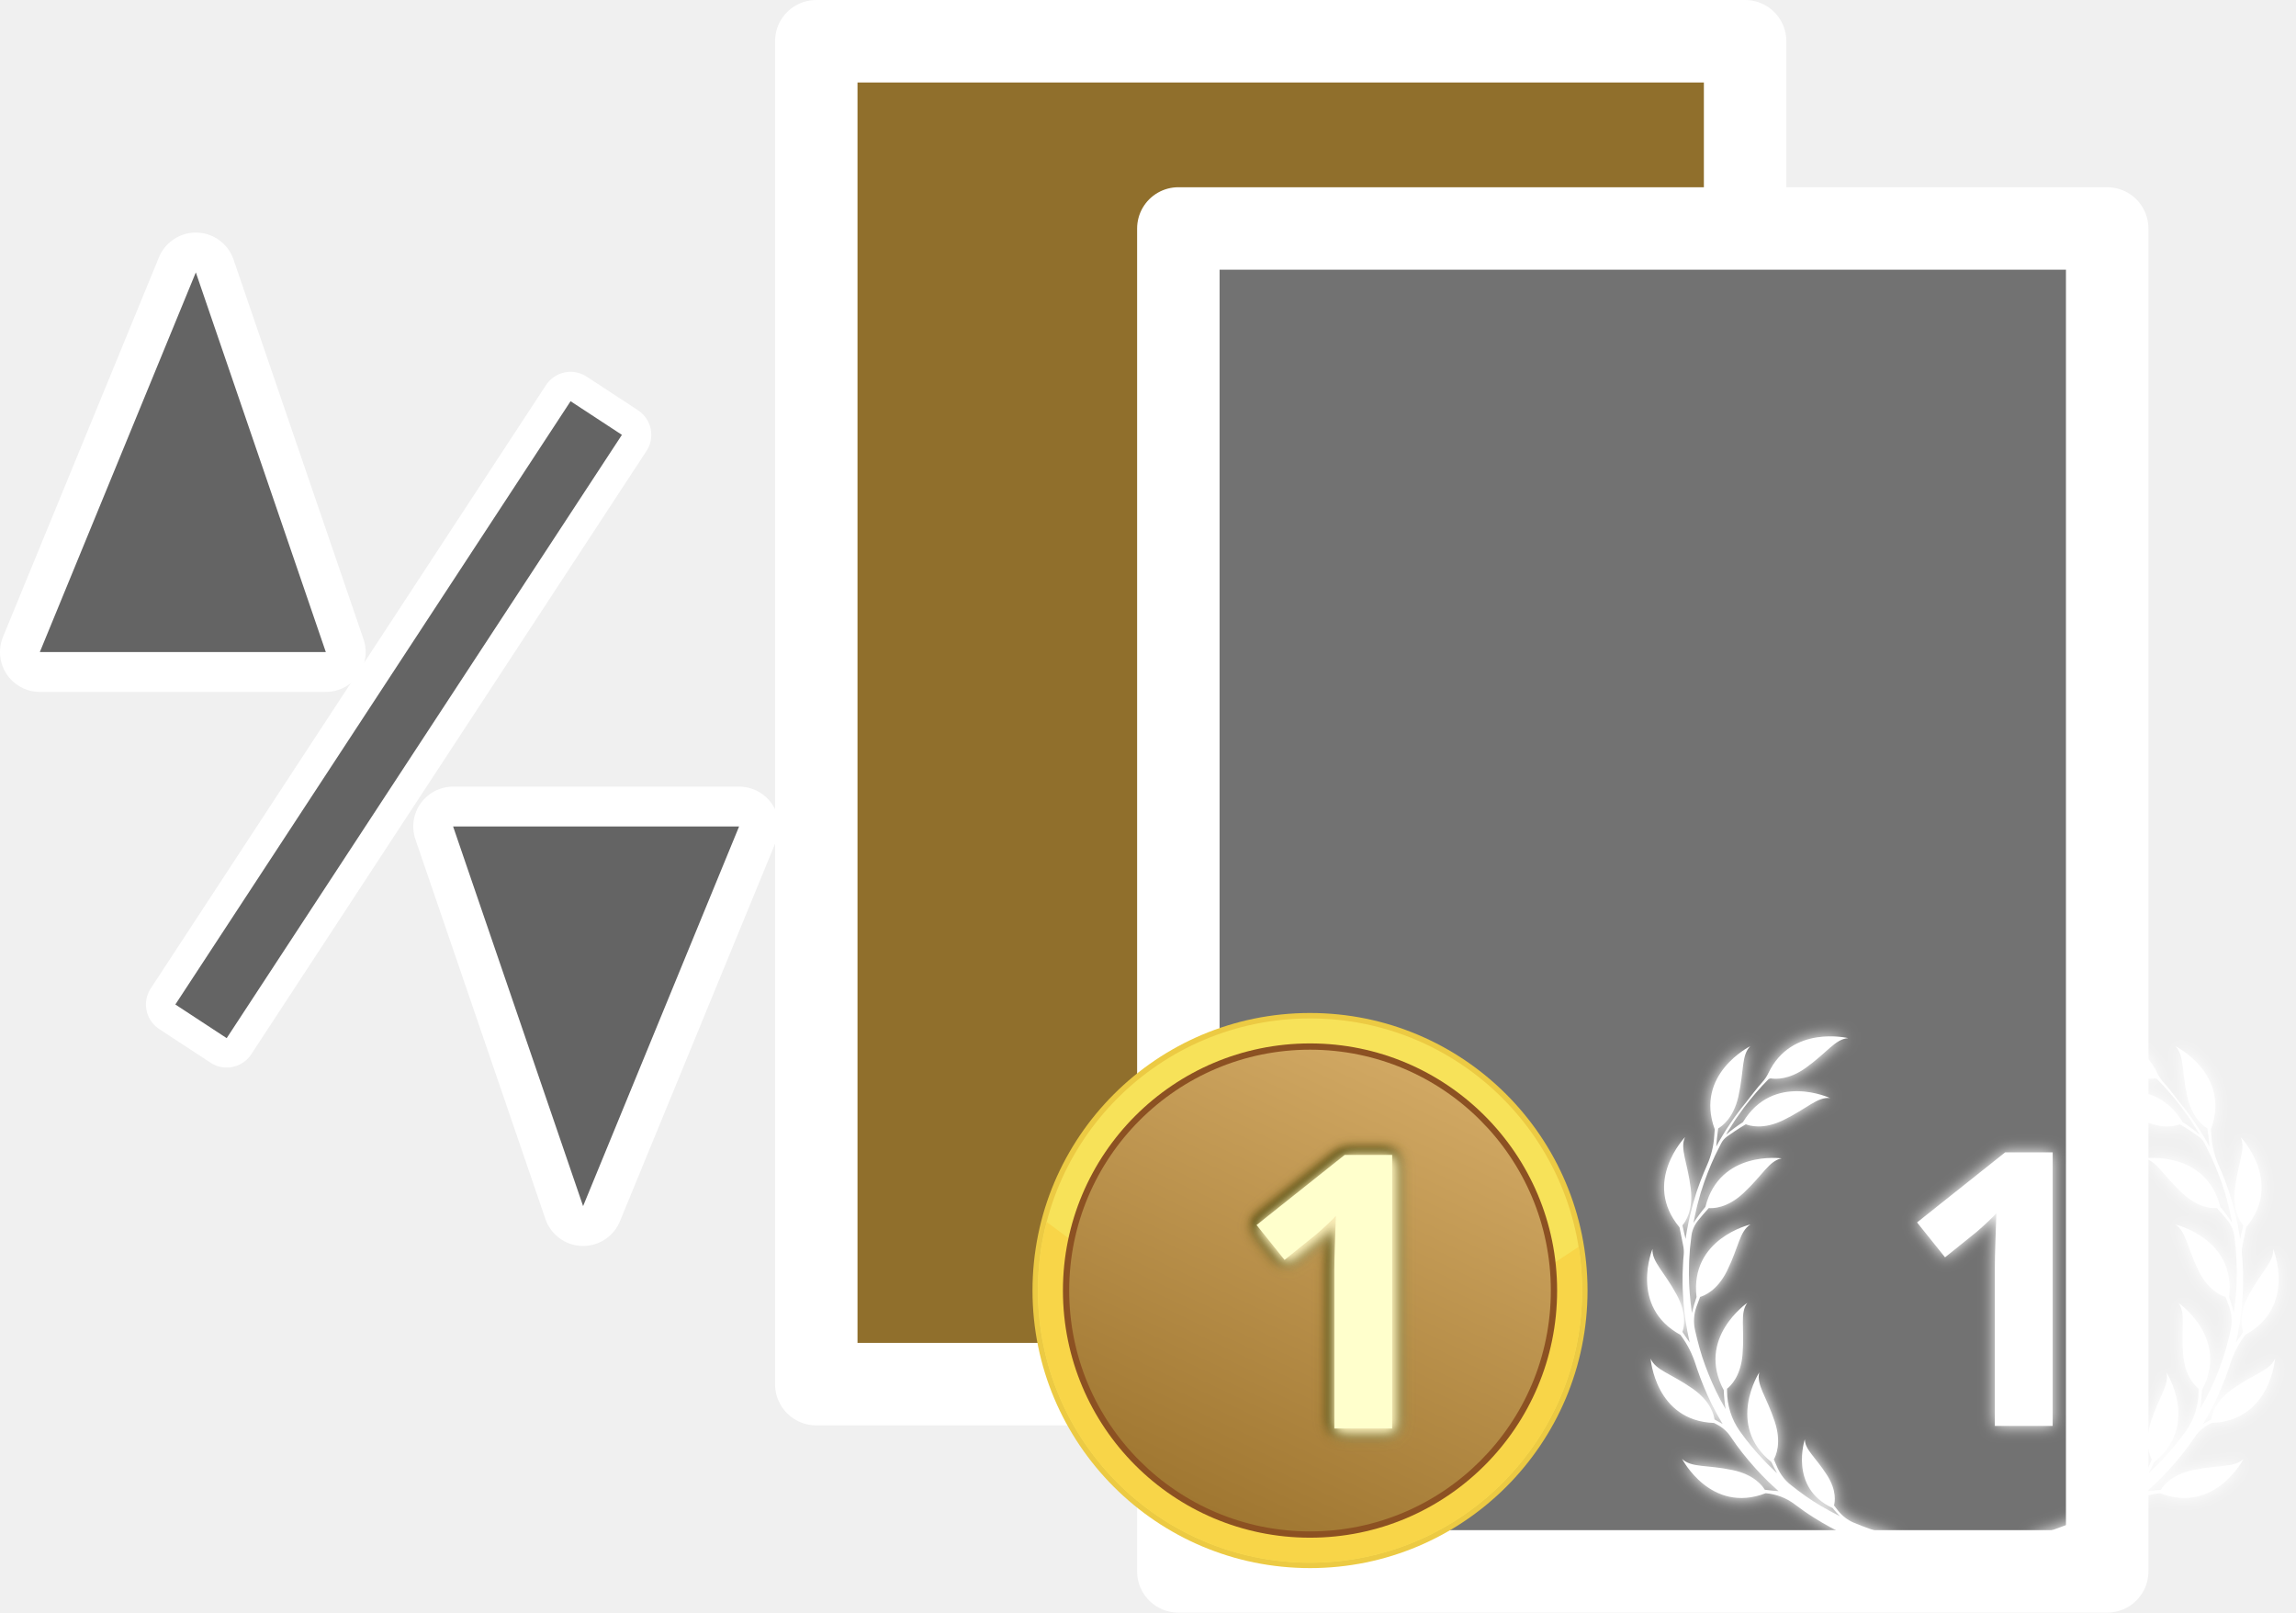
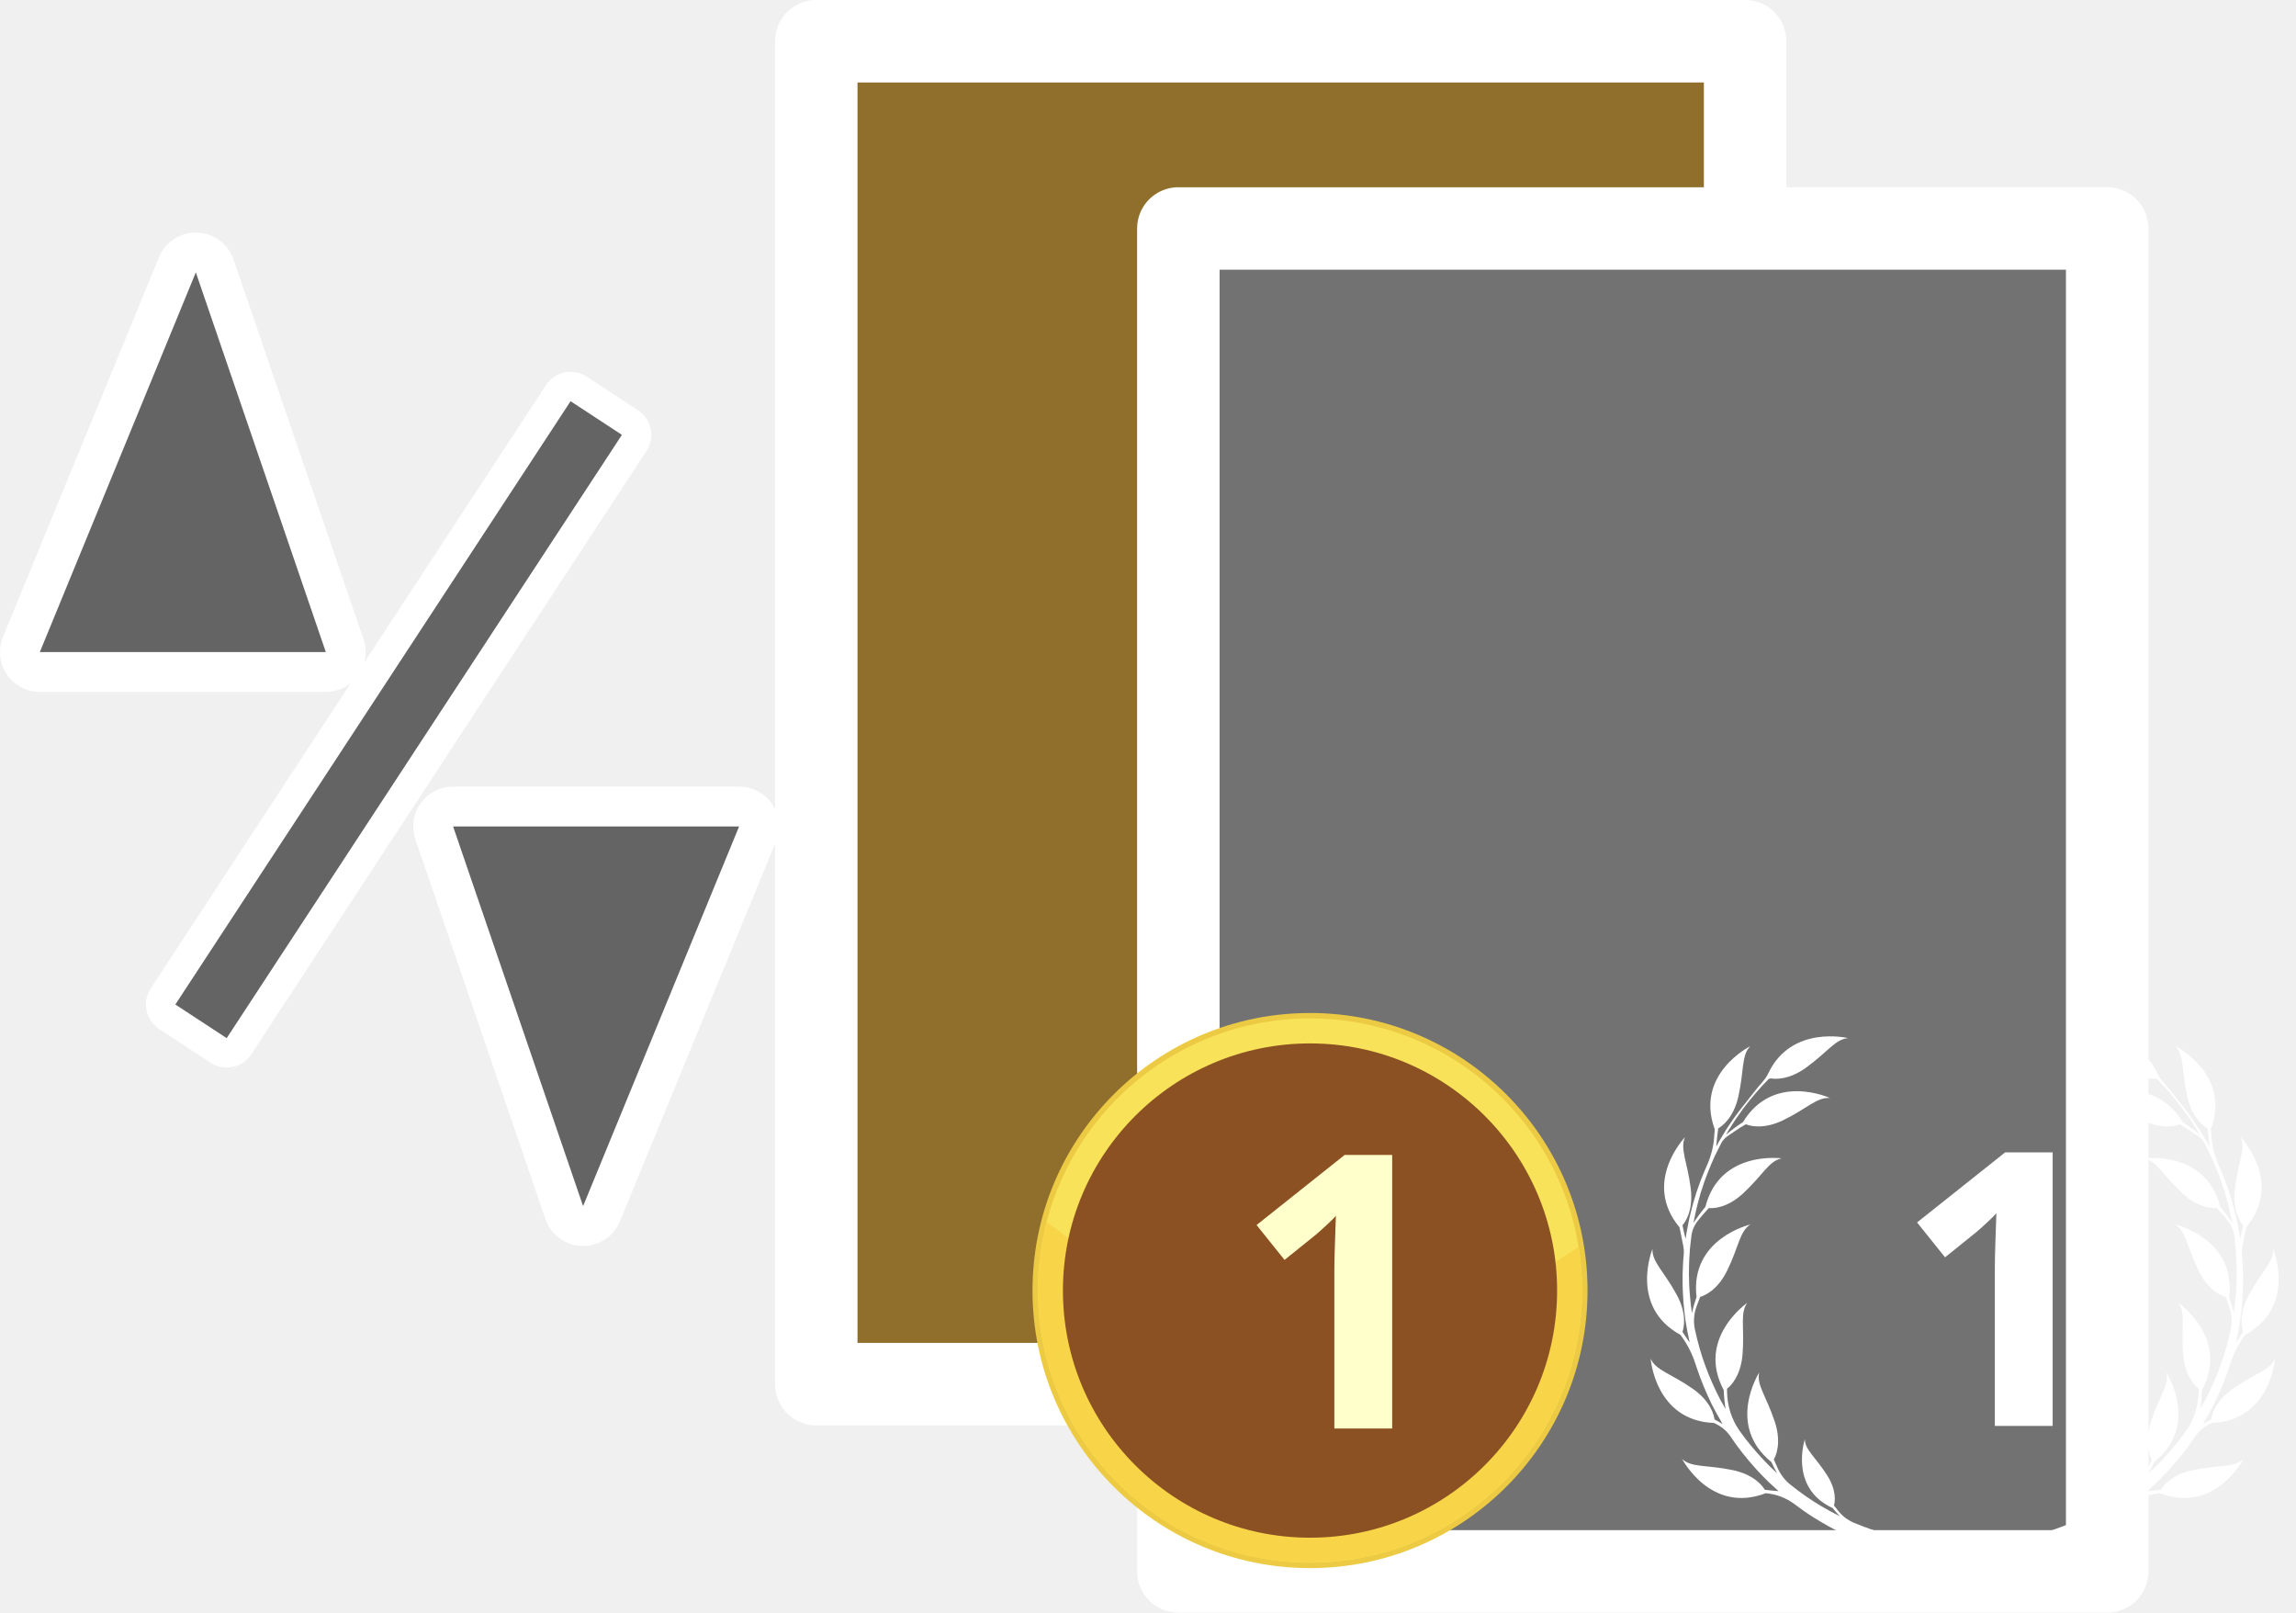
- <svg xmlns="http://www.w3.org/2000/svg" xmlns:xlink="http://www.w3.org/1999/xlink" width="193.287mm" height="135.733mm" viewBox="0 0 193.287 135.733" version="1.1" id="svg1">
-   <defs id="defs1">
-     <rect x="539.968" y="502.93" width="207.605" height="293.376" id="rect3" />
-     <rect x="174.466" y="734.902" width="463.943" height="104.29" id="rect2" />
-     <rect x="235.87" y="749.522" width="386.944" height="83.822" id="rect1" />
-     <linearGradient xlink:href="#linearGradient1" id="linearGradient2" x1="147.443" y1="491.292" x2="362.346" y2="36.929" gradientUnits="userSpaceOnUse" gradientTransform="matrix(0.09125905,0,0,0.09125905,91.74959,225.5805)" />
-     <linearGradient id="linearGradient1">
-       <stop style="stop-color:#9c732d;stop-opacity:1;" offset="0" id="stop1" />
-       <stop style="stop-color:#d3aa65;stop-opacity:1;" offset="1" id="stop2" />
-     </linearGradient>
-     <rect x="539.968" y="502.93" width="207.605" height="293.376" id="rect3-9" />
-     <filter style="color-interpolation-filters:sRGB" id="filter32" x="0" y="0" width="1" height="1">
-       <feComposite id="feComposite54" result="comp2" operator="over" in="fbSourceGraphic" in2="comp1" />
-     </filter>
-     <filter style="color-interpolation-filters:sRGB" id="filter70" x="-0.199" y="-0.141" width="1.397" height="1.283">
-       <feFlood result="flood" in="SourceGraphic" flood-opacity="1" flood-color="rgb(249,237,183)" id="feFlood69" />
-       <feGaussianBlur result="blur" in="SourceGraphic" stdDeviation="3" id="feGaussianBlur69" />
-       <feOffset result="offset" in="blur" dx="1" dy="1" id="feOffset69" />
-       <feComposite result="comp1" operator="in" in="flood" in2="offset" id="feComposite69" />
-       <feComposite result="fbSourceGraphic" operator="over" in="SourceGraphic" in2="comp1" id="feComposite70" />
-       <feColorMatrix result="fbSourceGraphicAlpha" in="fbSourceGraphic" values="0 0 0 -1 0 0 0 0 -1 0 0 0 0 -1 0 0 0 0 1 0" id="feColorMatrix70" />
-       <feFlood id="feFlood70" result="flood" in="fbSourceGraphic" flood-opacity="1" flood-color="rgb(249,237,183)" />
-       <feGaussianBlur id="feGaussianBlur70" result="blur" in="fbSourceGraphic" stdDeviation="3" />
-       <feOffset id="feOffset70" result="offset" in="blur" dx="1" dy="1" />
-       <feComposite id="feComposite71" result="comp1" operator="in" in="flood" in2="offset" />
-       <feComposite id="feComposite72" result="fbSourceGraphic" operator="over" in="fbSourceGraphic" in2="comp1" />
-       <feColorMatrix result="fbSourceGraphicAlpha" in="fbSourceGraphic" values="0 0 0 -1 0 0 0 0 -1 0 0 0 0 -1 0 0 0 0 1 0" id="feColorMatrix82" />
-       <feFlood id="feFlood82" result="flood" in="fbSourceGraphic" flood-opacity="1" flood-color="rgb(85,71,7)" />
-       <feGaussianBlur id="feGaussianBlur82" result="blur" in="fbSourceGraphic" stdDeviation="1" />
-       <feOffset id="feOffset82" result="offset" in="blur" dx="-1" dy="-1" />
-       <feComposite id="feComposite82" result="comp1" operator="in" in="flood" in2="offset" />
-       <feComposite id="feComposite83" result="fbSourceGraphic" operator="over" in="fbSourceGraphic" in2="comp1" />
-       <feColorMatrix result="fbSourceGraphicAlpha" in="fbSourceGraphic" values="0 0 0 -1 0 0 0 0 -1 0 0 0 0 -1 0 0 0 0 1 0" id="feColorMatrix83" />
-       <feFlood id="feFlood83" result="flood" in="fbSourceGraphic" flood-opacity="1" flood-color="rgb(85,71,7)" />
-       <feGaussianBlur id="feGaussianBlur83" result="blur" in="fbSourceGraphic" stdDeviation="1" />
-       <feOffset id="feOffset83" result="offset" in="blur" dx="-1" dy="-1" />
-       <feComposite id="feComposite84" result="comp1" operator="in" in="flood" in2="offset" />
-       <feComposite id="feComposite85" result="comp2" operator="over" in="fbSourceGraphic" in2="comp1" />
-     </filter>
-     <filter style="color-interpolation-filters:sRGB" id="filter88" x="-0.028" y="-0.034" width="1.055" height="1.068">
-       <feFlood result="flood" in="SourceGraphic" flood-opacity="1" flood-color="rgb(85,71,7)" id="feFlood87" />
-       <feGaussianBlur result="blur" in="SourceGraphic" stdDeviation="1" id="feGaussianBlur87" />
-       <feOffset result="offset" in="blur" dx="0" dy="0" id="feOffset87" />
-       <feComposite result="comp1" operator="in" in="offset" in2="flood" id="feComposite87" />
-       <feComposite result="comp2" operator="over" in="SourceGraphic" in2="comp1" id="feComposite88" />
-     </filter>
-     <filter style="color-interpolation-filters:sRGB" id="filter88-8" x="-0.028" y="-0.034" width="1.055" height="1.068">
-       <feFlood result="flood" in="SourceGraphic" flood-opacity="1" flood-color="rgb(85,71,7)" id="feFlood87-8" />
-       <feGaussianBlur result="blur" in="SourceGraphic" stdDeviation="1" id="feGaussianBlur87-1" />
-       <feOffset result="offset" in="blur" dx="0" dy="0" id="feOffset87-7" />
-       <feComposite result="comp1" operator="in" in="offset" in2="flood" id="feComposite87-2" />
-       <feComposite result="comp2" operator="over" in="SourceGraphic" in2="comp1" id="feComposite88-3" />
-     </filter>
-     <rect x="539.968" y="502.93" width="207.605" height="293.376" id="rect3-0" />
-     <rect x="539.968" y="502.93" width="207.605" height="293.376" id="rect3-9-4" />
-     <filter style="color-interpolation-filters:sRGB" id="filter70-8" x="-0.199" y="-0.141" width="1.397" height="1.283">
-       <feFlood result="flood" in="SourceGraphic" flood-opacity="1" flood-color="rgb(249,237,183)" id="feFlood69-0" />
-       <feGaussianBlur result="blur" in="SourceGraphic" stdDeviation="3" id="feGaussianBlur69-3" />
-       <feOffset result="offset" in="blur" dx="1" dy="1" id="feOffset69-9" />
-       <feComposite result="comp1" operator="in" in="flood" in2="offset" id="feComposite69-4" />
-       <feComposite result="fbSourceGraphic" operator="over" in="SourceGraphic" in2="comp1" id="feComposite70-5" />
-       <feColorMatrix result="fbSourceGraphicAlpha" in="fbSourceGraphic" values="0 0 0 -1 0 0 0 0 -1 0 0 0 0 -1 0 0 0 0 1 0" id="feColorMatrix70-1" />
-       <feFlood id="feFlood70-1" result="flood" in="fbSourceGraphic" flood-opacity="1" flood-color="rgb(249,237,183)" />
-       <feGaussianBlur id="feGaussianBlur70-0" result="blur" in="fbSourceGraphic" stdDeviation="3" />
-       <feOffset id="feOffset70-7" result="offset" in="blur" dx="1" dy="1" />
-       <feComposite id="feComposite71-0" result="comp1" operator="in" in="flood" in2="offset" />
-       <feComposite id="feComposite72-4" result="fbSourceGraphic" operator="over" in="fbSourceGraphic" in2="comp1" />
-       <feColorMatrix result="fbSourceGraphicAlpha" in="fbSourceGraphic" values="0 0 0 -1 0 0 0 0 -1 0 0 0 0 -1 0 0 0 0 1 0" id="feColorMatrix82-5" />
-       <feFlood id="feFlood82-1" result="flood" in="fbSourceGraphic" flood-opacity="1" flood-color="rgb(85,71,7)" />
-       <feGaussianBlur id="feGaussianBlur82-4" result="blur" in="fbSourceGraphic" stdDeviation="1" />
-       <feOffset id="feOffset82-2" result="offset" in="blur" dx="-1" dy="-1" />
-       <feComposite id="feComposite82-4" result="comp1" operator="in" in="flood" in2="offset" />
-       <feComposite id="feComposite83-0" result="fbSourceGraphic" operator="over" in="fbSourceGraphic" in2="comp1" />
-       <feColorMatrix result="fbSourceGraphicAlpha" in="fbSourceGraphic" values="0 0 0 -1 0 0 0 0 -1 0 0 0 0 -1 0 0 0 0 1 0" id="feColorMatrix83-6" />
-       <feFlood id="feFlood83-7" result="flood" in="fbSourceGraphic" flood-opacity="1" flood-color="rgb(85,71,7)" />
-       <feGaussianBlur id="feGaussianBlur83-1" result="blur" in="fbSourceGraphic" stdDeviation="1" />
-       <feOffset id="feOffset83-5" result="offset" in="blur" dx="-1" dy="-1" />
-       <feComposite id="feComposite84-9" result="comp1" operator="in" in="flood" in2="offset" />
-       <feComposite id="feComposite85-1" result="comp2" operator="over" in="fbSourceGraphic" in2="comp1" />
-     </filter>
-   </defs>
+ <svg xmlns="http://www.w3.org/2000/svg" width="193.287mm" height="135.733mm" viewBox="0 0 193.287 135.733" version="1.1" id="svg1">
  <g id="layer1" transform="translate(-4.829453,-140.3176)">
    <rect style="fill:#906f2c;fill-opacity:1;stroke:#ffffff;stroke-width:6.942;stroke-linecap:round;stroke-linejoin:round;stroke-dasharray:none;stroke-opacity:1;paint-order:normal" id="rect4-3-3" width="78.193" height="113.031" x="73.547" y="143.789" />
    <text xml:space="preserve" transform="scale(0.2645833)" id="text1" style="white-space:pre;shape-inside:url(#rect1);display:inline;fill:#028000;fill-opacity:1;stroke:none;stroke-width:30;stroke-linejoin:round" />
    <rect style="fill:#727272;fill-opacity:1;stroke:#ffffff;stroke-width:6.942;stroke-linecap:round;stroke-linejoin:round;stroke-dasharray:none;stroke-opacity:1;paint-order:normal" id="rect4-3" width="78.193" height="113.031" x="104.028" y="159.548" />
    <g id="g4" style="filter:url(#filter88-8)" transform="matrix(0.609428,0,0,0.609428,76.41731,154.0596)">
      <g id="g2" transform="matrix(0.1317788,0,0,0.1317788,-139.3383,91.40121)">
        <g id="group-R5">
          <path id="path7" d="m 18800.8,15570 c -145,-101.1 -168.4,-211.2 -172.1,-241.7 -23,-13.6 -44.4,-25.6 -64,-36.2 30.7,51.2 59.8,103.3 86.5,156.5 44.4,90.8 82.9,184.2 115.2,279.7 3.6,10.5 7.1,21 10.5,31.5 25.1,78.6 61.5,153.2 110.1,219.8 3.3,4.4 6.5,8.9 9.6,13.3 l -0.1,-0.1 c 406.1,222.3 219.8,675.5 219.8,675.5 6.1,-100.1 -90.5,-176.4 -189.8,-358.9 -84.4,-155.3 -56.1,-264.2 -45.8,-293.2 -20.8,-32 -40.2,-60.1 -57,-83.4 6.7,29.2 12.8,58.5 18.5,87.8 19.3,98.8 30,199.1 34.9,299.4 l 1.6,37.7 c 0.7,12.5 1.1,25 0.9,37.6 l -0.1,75.3 c -0.6,25.1 -2.2,50.1 -3.2,75.2 -0.7,12.5 -0.9,25.1 -2,37.6 l -3.5,37.4 v 0 c -2.2,24.8 -0.9,49.9 4.1,74.3 l 29,143.2 v -0.1 c 296,355.9 -43.7,709 -43.7,709 42.4,-90.8 -19.3,-197.3 -44.7,-403.5 -21.5,-175.5 44.8,-266.3 65.1,-289.5 -8.4,-41.6 -17,-77.9 -24.7,-107.5 l -3.3,23.3 c -2.9,24.9 -8.7,49.3 -13.2,74 l -7.1,36.8 c -2.3,12.3 -4.7,24.6 -7.9,36.7 -12.1,48.6 -23.1,97.4 -38.6,145.1 l -10.9,35.9 -5.4,17.9 -6.3,17.7 -25.2,70.6 c -16,41 -32.7,81.8 -50.6,122 -32,72.2 -52,149.4 -56.4,228.2 -1.1,18.3 -2.5,36.3 -4.3,53.9 l 0.1,-0.1 c 159.3,434.6 -279.3,653.2 -279.3,653.2 70.5,-71.3 48.1,-192.4 93.4,-395.1 38.7,-172.5 131.7,-235.8 158.5,-250.9 8.5,-59 13.1,-108.4 15.5,-143 -0.7,1.2 -1.3,2.5 -2,3.7 l -17.7,33 c -5.9,10.9 -12.8,21.4 -19.1,32.1 l -38.7,64 -41.7,62 c -7.1,10.3 -13.8,20.8 -21.1,30.9 l -22.3,29.9 c -23,32 -47.3,62.9 -72.5,93.2 l 0.1,-0.1 c -35.1,44.5 -83.1,108.6 -124.8,155 -19.6,21.7 -36.8,45.6 -49.3,72.1 -182.5,384.6 -628.1,276.5 -628.1,276.5 100.1,-6.4 163.8,-111.8 332.5,-232.9 133.4,-95.8 239.1,-90.1 277.6,-83.5 4.6,-1.5 10.2,-3.3 14.9,-4.8 l 51,-53.4 c 66.6,-73.3 130.4,-149.2 186.2,-231 l 21.4,-30.2 c 6.9,-10.3 13.4,-20.8 20.1,-31.2 l 39.7,-62.6 16.8,-29.4 c -44.3,37.6 -88.9,70.4 -133.1,98.8 l 0.2,-0.1 c -240.3,395.7 -684.7,189.3 -684.7,189.3 99.7,10.6 180.3,-82.5 367,-173.5 159,-77.4 266.5,-44.2 295,-32.6 63.6,-37.3 116.5,-73.8 147.1,-95.8 19.3,-13.9 35.6,-31.8 46.4,-53 0,-0.1 0.1,-0.2 0.1,-0.3 l 16.7,-33.1 c 46.1,-87.3 83.2,-179 116.6,-271.7 l 23.1,-70.1 5.8,-17.6 4.8,-17.8 9.8,-35.6 c 14.1,-47.2 23.7,-95.6 34.3,-143.6 2.9,-11.9 4.9,-24.1 6.9,-36.2 l 0.1,-0.7 c -30,46.1 -61.5,88.2 -93.7,126.3 l 0.1,-0.1 c -114,448.7 -599.4,381.3 -599.4,381.3 98.5,-19 148.4,-131.6 300.3,-273.2 129.3,-120.6 241.8,-120.3 272.5,-117.5 34.8,-37.9 63.3,-71.8 84.4,-98 29.2,-36.4 48.5,-80.2 52.8,-126.6 0,-0.3 0,-0.5 0,-0.8 l 8.4,-73.2 2.1,-18.3 1.2,-18.4 2.4,-36.8 2.4,-36.7 c 0.9,-12.3 0.7,-24.5 1.1,-36.8 0.4,-24.6 1.3,-49.1 1.2,-73.6 l -1.8,-73.6 c -0.1,-12.2 -0.8,-24.5 -1.7,-36.7 l -2.6,-36.7 c -4,-52.9 -9.6,-105.8 -17.3,-158.3 -10.5,44.1 -22.7,86.1 -36.5,125.6 l 0.1,-0.1 c 53.6,459.8 -423.8,570.1 -423.8,570.1 85.2,-52.9 91.6,-175.9 182.9,-362.4 77.8,-158.8 183,-198.7 212.6,-207.1 11.4,-28.6 21.2,-55 29.4,-78.4 20.2,-57.5 24.5,-119.6 11.4,-179 -0.1,-0.3 -0.2,-0.7 -0.3,-0.9 -20.9,-95.6 -46.7,-190.1 -80.7,-281.7 -33.8,-91.7 -73.2,-181.1 -118.3,-267.6 -13.4,-25 -27.4,-49.7 -41.8,-74.3 8.3,51.9 13,101.8 14.8,149.7 v -0.2 c 218.4,408.2 -185.4,685.8 -185.4,685.8 59.9,-80.5 20.8,-197.2 37.4,-404.3 14.2,-176.2 97.5,-251.9 122,-270.5 0,-6.8 0,-13.4 -0.1,-19.9 -0.6,-112.1 -34.9,-221.8 -99.9,-313.1 -0.3,-0.5 -0.6,-0.9 -0.9,-1.4 -56.2,-79.6 -119.3,-153.9 -185.8,-224.7 -17,-17.3 -33,-35.6 -50.8,-52.1 l -52.6,-50.5 c -0.8,0.7 -0.6,0.5 -1.4,1.2 16,28.4 30.4,56.7 43.4,84.5 v -0.1 c 359.5,291.6 94.9,704 94.9,704 23.9,-97.4 -57.4,-189.8 -122.2,-387.2 -55.2,-167.9 -7.8,-269.9 7.5,-296.6 -10.6,-25.4 -20.8,-48.7 -30.4,-69.4 -23.3,-50.8 -57.6,-96 -101.7,-130.4 -0.2,-0.2 -0.5,-0.4 -0.7,-0.5 -75.8,-60.5 -154.8,-117 -238.3,-166 -48.6,-28.7 -98.2,-55.6 -148.7,-80.7 21.1,21.6 40.6,43.5 58.5,65.3 l -0.1,-0.1 c 344.4,158.9 217.6,539.8 217.6,539.8 -0.6,-82.1 -83.8,-139.1 -175.2,-282.7 -77.8,-122.1 -60.8,-212.7 -54,-237 -11.2,-14.9 -21.9,-28.7 -31.9,-41.2 -32.9,-41.2 -75.3,-74.1 -123.8,-94.6 -0.3,-0.1 -0.5,-0.3 -0.7,-0.3 -89.2,-37.4 -180.6,-68.9 -273.5,-94.7 l -1.1,-0.3 h -0.2 c -25.2,-7.2 -43.8,-29.6 -44.4,-55.8 -1,-44.8 40.4,-73.3 79.1,-61.5 97.6,29.8 193.3,65.6 286.2,107.3 92.8,42.2 182.2,91.4 268.3,145.4 51.9,32.4 102.1,67.5 150.7,104.5 66,50.3 145.3,80.2 228.1,87.3 h -0.2 c 432.2,-165.9 657.4,269.3 657.4,269.3 -72.4,-69.4 -193.1,-45.1 -396.5,-87.5 -173,-36 -237.8,-128 -253.2,-154.6 -41.6,-5.4 -78.4,-8.8 -108.7,-11.1 27.5,24.2 54.1,49.4 80.9,74.3 l 53.5,54.1 c 18.1,17.7 34.4,37.2 51.6,55.7 67.4,75.6 131.1,154.7 187.3,238.8 1.1,1.7 2.3,3.4 3.4,5.1 27.6,41.2 65.3,74.5 109.5,97 7.2,3.6 14.3,7.4 21.4,11.1 l -0.1,-0.1 c 462.6,17.3 498.5,506 498.5,506 -39.2,-92.2 -159.8,-117.3 -330.1,-236.2" style="fill:#ffffff;fill-opacity:1;fill-rule:nonzero;stroke:none" transform="matrix(0.1333333,0,0,-0.1333333,0,2666.667)" />
          <path id="path8" d="m 14551.8,15570 c 145,-101.1 168.4,-211.2 172.1,-241.7 23,-13.6 44.4,-25.6 64,-36.2 -30.7,51.2 -59.7,103.3 -86.5,156.5 -44.4,90.8 -82.8,184.2 -115.2,279.7 -3.6,10.5 -7.1,21 -10.4,31.5 -25.2,78.6 -61.6,153.2 -110.2,219.8 -3.2,4.4 -6.4,8.9 -9.6,13.3 l 0.1,-0.1 c -406.1,222.3 -219.7,675.5 -219.7,675.5 -6.2,-100.1 90.4,-176.4 189.7,-358.9 84.4,-155.3 56.1,-264.2 45.8,-293.2 20.8,-32 40.2,-60.1 57,-83.4 -6.6,29.2 -12.8,58.5 -18.5,87.8 -19.3,98.8 -30,199.1 -34.9,299.4 l -1.6,37.7 c -0.7,12.5 -1.1,25 -0.9,37.6 l 0.1,75.3 c 0.6,25.1 2.2,50.1 3.2,75.2 0.7,12.5 0.9,25.1 2,37.6 l 3.5,37.4 v 0 c 2.3,24.8 0.9,49.9 -4.1,74.3 l -29,143.2 v -0.1 c -296,355.9 43.7,709 43.7,709 -42.4,-90.8 19.4,-197.3 44.7,-403.5 21.5,-175.5 -44.8,-266.3 -65.1,-289.5 8.4,-41.6 17.1,-77.9 24.7,-107.5 l 3.3,23.3 c 2.9,24.9 8.7,49.3 13.2,74 l 7.1,36.8 c 2.3,12.3 4.7,24.6 7.9,36.7 12.1,48.6 23.2,97.4 38.7,145.1 l 10.8,35.9 5.4,17.9 6.3,17.7 25.3,70.6 c 15.9,41 32.6,81.8 50.5,122 32.1,72.2 52,149.4 56.5,228.2 1,18.3 2.4,36.3 4.2,53.9 l -0.1,-0.1 c -159.3,434.6 279.3,653.2 279.3,653.2 -70.5,-71.3 -48.1,-192.4 -93.4,-395.1 -38.7,-172.5 -131.6,-235.8 -158.5,-250.9 -8.5,-59 -13.1,-108.4 -15.5,-143 0.7,1.2 1.3,2.5 2,3.7 l 17.8,33 c 5.8,10.9 12.7,21.4 19,32.1 l 38.7,64 41.8,62 c 7,10.3 13.8,20.8 21,30.9 l 22.3,29.9 c 23.1,32 47.3,62.9 72.5,93.2 l -0.1,-0.1 c 35.1,44.5 83.1,108.6 124.8,155 19.6,21.7 36.8,45.6 49.3,72.1 182.5,384.6 628.1,276.5 628.1,276.5 -100,-6.4 -163.8,-111.8 -332.5,-232.9 -133.4,-95.8 -239.1,-90.1 -277.6,-83.5 -4.6,-1.5 -10.2,-3.3 -14.8,-4.8 l -51.1,-53.4 c -66.5,-73.3 -130.4,-149.2 -186.1,-231 l -21.5,-30.2 c -6.9,-10.3 -13.4,-20.8 -20.1,-31.2 l -39.7,-62.6 -16.8,-29.4 c 44.3,37.6 88.9,70.4 133.1,98.8 l -0.2,-0.1 c 240.3,395.7 684.8,189.3 684.8,189.3 -99.8,10.6 -180.4,-82.5 -367.1,-173.5 -158.9,-77.4 -266.4,-44.2 -295,-32.6 -63.6,-37.3 -116.5,-73.8 -147.1,-95.8 -19.3,-13.9 -35.6,-31.8 -46.3,-53 -0.1,-0.1 -0.2,-0.2 -0.2,-0.3 l -16.7,-33.1 c -46.1,-87.3 -83.2,-179 -116.6,-271.7 l -23.1,-70.1 -5.8,-17.6 -4.8,-17.8 -9.8,-35.6 c -14,-47.2 -23.6,-95.6 -34.3,-143.6 -2.9,-11.9 -4.9,-24.1 -6.9,-36.2 l -0.1,-0.7 c 30,46.1 61.5,88.2 93.7,126.3 l -0.1,-0.1 c 114,448.7 599.4,381.3 599.4,381.3 -98.5,-19 -148.3,-131.6 -300.3,-273.2 -129.3,-120.6 -241.8,-120.3 -272.5,-117.5 -34.8,-37.9 -63.3,-71.8 -84.4,-98 -29.2,-36.4 -48.5,-80.2 -52.7,-126.6 -0.1,-0.3 -0.1,-0.5 -0.1,-0.8 l -8.4,-73.2 -2.1,-18.3 -1.2,-18.4 -2.4,-36.8 -2.4,-36.7 c -0.8,-12.3 -0.7,-24.5 -1.1,-36.8 -0.3,-24.6 -1.3,-49.1 -1.2,-73.6 l 1.8,-73.6 c 0.1,-12.2 0.8,-24.5 1.8,-36.7 l 2.5,-36.7 c 4,-52.9 9.6,-105.8 17.3,-158.3 10.5,44.1 22.7,86.1 36.5,125.6 l -0.1,-0.1 c -53.6,459.8 423.8,570.1 423.8,570.1 -85.2,-52.9 -91.5,-175.9 -182.9,-362.4 -77.8,-158.8 -183,-198.7 -212.6,-207.1 -11.4,-28.6 -21.2,-55 -29.4,-78.4 -20.2,-57.5 -24.5,-119.6 -11.3,-179 0,-0.3 0.1,-0.7 0.2,-0.9 21,-95.6 46.7,-190.1 80.7,-281.7 33.8,-91.7 73.3,-181.1 118.3,-267.6 13.5,-25 27.5,-49.7 41.8,-74.3 -8.3,51.9 -12.9,101.8 -14.8,149.7 v -0.2 c -218.4,408.2 185.4,685.8 185.4,685.8 -59.9,-80.5 -20.7,-197.2 -37.4,-404.3 -14.2,-176.2 -97.4,-251.9 -121.9,-270.5 -0.1,-6.8 -0.1,-13.4 0,-19.9 0.7,-112.1 35,-221.8 99.9,-313.1 0.3,-0.5 0.6,-0.9 1,-1.4 56.1,-79.6 119.2,-153.9 185.7,-224.7 17,-17.3 33,-35.6 50.9,-52.1 l 52.5,-50.5 c 0.8,0.7 0.6,0.5 1.4,1.2 -16,28.4 -30.4,56.7 -43.4,84.5 v -0.1 c -359.5,291.6 -94.8,704 -94.8,704 -24,-97.4 57.3,-189.8 122.1,-387.2 55.3,-167.9 7.9,-269.9 -7.5,-296.6 10.6,-25.4 20.9,-48.7 30.4,-69.4 23.3,-50.8 57.6,-96 101.7,-130.4 0.3,-0.2 0.5,-0.4 0.7,-0.5 75.8,-60.5 154.8,-117 238.4,-166 48.5,-28.7 98.1,-55.6 148.6,-80.7 -21,21.6 -40.6,43.5 -58.5,65.3 l 0.1,-0.1 c -344.4,158.9 -217.6,539.8 -217.6,539.8 0.6,-82.1 83.9,-139.1 175.2,-282.7 77.8,-122.1 60.8,-212.7 54,-237 11.2,-14.9 21.9,-28.7 31.9,-41.2 32.9,-41.2 75.3,-74.1 123.8,-94.6 0.3,-0.1 0.5,-0.3 0.8,-0.3 89.1,-37.4 180.5,-68.9 273.4,-94.7 l 1.1,-0.3 h 0.2 c 25.2,-7.2 43.8,-29.6 44.4,-55.8 1,-44.8 -40.4,-73.3 -79.1,-61.5 -97.6,29.8 -193.3,65.6 -286.2,107.3 -92.8,42.2 -182.2,91.4 -268.3,145.4 -51.9,32.4 -102.1,67.5 -150.7,104.5 -66,50.3 -145.3,80.2 -228.1,87.3 h 0.2 c -432.2,-165.9 -657.4,269.3 -657.4,269.3 72.4,-69.4 193.1,-45.1 396.5,-87.5 173.1,-36 237.8,-128 253.3,-154.6 41.6,-5.4 78.4,-8.8 108.6,-11.1 -27.4,24.2 -54.1,49.4 -80.9,74.3 l -53.4,54.1 c -18.2,17.7 -34.4,37.2 -51.7,55.7 -67.4,75.6 -131.1,154.7 -187.3,238.8 -1.1,1.7 -2.3,3.4 -3.4,5.1 -27.6,41.2 -65.3,74.5 -109.5,97 -7.2,3.6 -14.3,7.4 -21.4,11.1 l 0.1,-0.1 c -462.5,17.3 -498.5,506 -498.5,506 39.2,-92.2 159.8,-117.3 330.1,-236.2" style="fill:#ffffff;fill-opacity:1;fill-rule:nonzero;stroke:none" transform="matrix(0.1333333,0,0,-0.1333333,0,2666.667)" />
        </g>
      </g>
      <text xml:space="preserve" transform="matrix(0.2645833,0,0,0.2645833,-15.73078,-3.610343)" id="text3" style="font-style:normal;font-variant:normal;font-weight:bold;font-stretch:normal;font-size:200px;font-family:Cinzel;-inkscape-font-specification:'Cinzel, Bold';font-variant-ligatures:normal;font-variant-caps:normal;font-variant-numeric:normal;font-variant-east-asian:normal;text-align:center;white-space:pre;shape-inside:url(#rect3-0);display:inline;fill:#ffffff;fill-opacity:1;stroke:none;stroke-width:3.78;stroke-linejoin:round;stroke-dasharray:none;stroke-opacity:1">
        <tspan x="604.57" y="672.737" id="tspan1">1</tspan>
      </text>
    </g>
    <path fill="#ecca43" fill-rule="nonzero" d="m 115.112,225.58 c 6.451,0 12.292,2.615 16.519,6.843 4.228,4.228 6.843,10.069 6.843,16.519 0,6.451 -2.615,12.292 -6.843,16.519 -4.228,4.227 -10.069,6.843 -16.519,6.843 -6.451,0 -12.292,-2.615 -16.519,-6.843 -4.228,-4.228 -6.843,-10.069 -6.843,-16.519 0,-6.451 2.615,-12.292 6.843,-16.519 4.227,-4.228 10.068,-6.843 16.519,-6.843 z" id="path1-7" style="stroke-width:0.091" />
    <ellipse fill="#f7e259" cx="115.112" cy="248.943" rx="22.905" ry="22.905" id="ellipse1" style="stroke-width:0.091" />
    <path fill="#f8d548" d="m 137.722,245.264 a 23.06,23.06 0 0 1 0.295,3.678 c 0,12.65 -10.255,22.905 -22.905,22.905 -12.65,0 -22.905,-10.255 -22.905,-22.905 0,-1.995 0.256,-3.929 0.735,-5.774 l 22.489,16.744 z" id="path2" style="stroke-width:0.091" />
    <path fill="#d7925b" fill-rule="nonzero" d="m 115.112,228.141 c 5.743,0 10.944,2.329 14.709,6.093 3.764,3.764 6.093,8.965 6.093,14.708 0,5.744 -2.329,10.945 -6.093,14.709 -3.764,3.764 -8.965,6.093 -14.709,6.093 -5.743,0 -10.944,-2.329 -14.708,-6.093 -3.764,-3.764 -6.093,-8.965 -6.093,-14.709 0,-5.743 2.329,-10.944 6.093,-14.708 3.764,-3.764 8.965,-6.093 14.708,-6.093 z" id="path3" style="fill:#8c5122;fill-opacity:1;stroke-width:0.106" />
    <circle fill="#eda140" cx="115.112" cy="248.942" r="20.273" id="circle3" style="fill:url(#linearGradient2);fill-opacity:1;stroke-width:0.106" />
    <text xml:space="preserve" transform="matrix(0.1612445,0,0,0.1612445,11.22707,152.077)" id="text3-5" style="font-style:normal;font-variant:normal;font-weight:bold;font-stretch:normal;font-size:200px;font-family:Cinzel;-inkscape-font-specification:'Cinzel, Bold';font-variant-ligatures:normal;font-variant-caps:normal;font-variant-numeric:normal;font-variant-east-asian:normal;text-align:center;white-space:pre;shape-inside:url(#rect3-9-4);display:inline;fill:#ffffcc;fill-opacity:1;stroke:none;stroke-width:3.78;stroke-linejoin:round;stroke-dasharray:none;stroke-opacity:1;filter:url(#filter70-8)">
      <tspan x="604.57" y="672.737" id="tspan2">1</tspan>
    </text>
    <path style="fill:#646464;fill-opacity:1;stroke:#ffffff;stroke-width:6.706;stroke-linecap:round;stroke-linejoin:round;stroke-dasharray:none;stroke-opacity:1;paint-order:stroke fill markers" d="M 21.315,163.245 8.182,195.202 H 32.259 Z" id="path4" />
    <path style="fill:#646464;fill-opacity:1;stroke:#ffffff;stroke-width:6.706;stroke-linecap:round;stroke-linejoin:round;stroke-dasharray:none;stroke-opacity:1;paint-order:stroke fill markers" d="M 53.917,241.836 67.05,209.88 H 42.973 Z" id="path4-8" />
    <rect style="fill:#646464;fill-opacity:1;stroke:#ffffff;stroke-width:4.947;stroke-linecap:round;stroke-linejoin:round;stroke-dasharray:none;stroke-opacity:1;paint-order:stroke fill markers" id="rect4" width="60.708" height="5.167" x="-177.349" y="139.627" transform="rotate(-56.76583)" />
  </g>
</svg>
